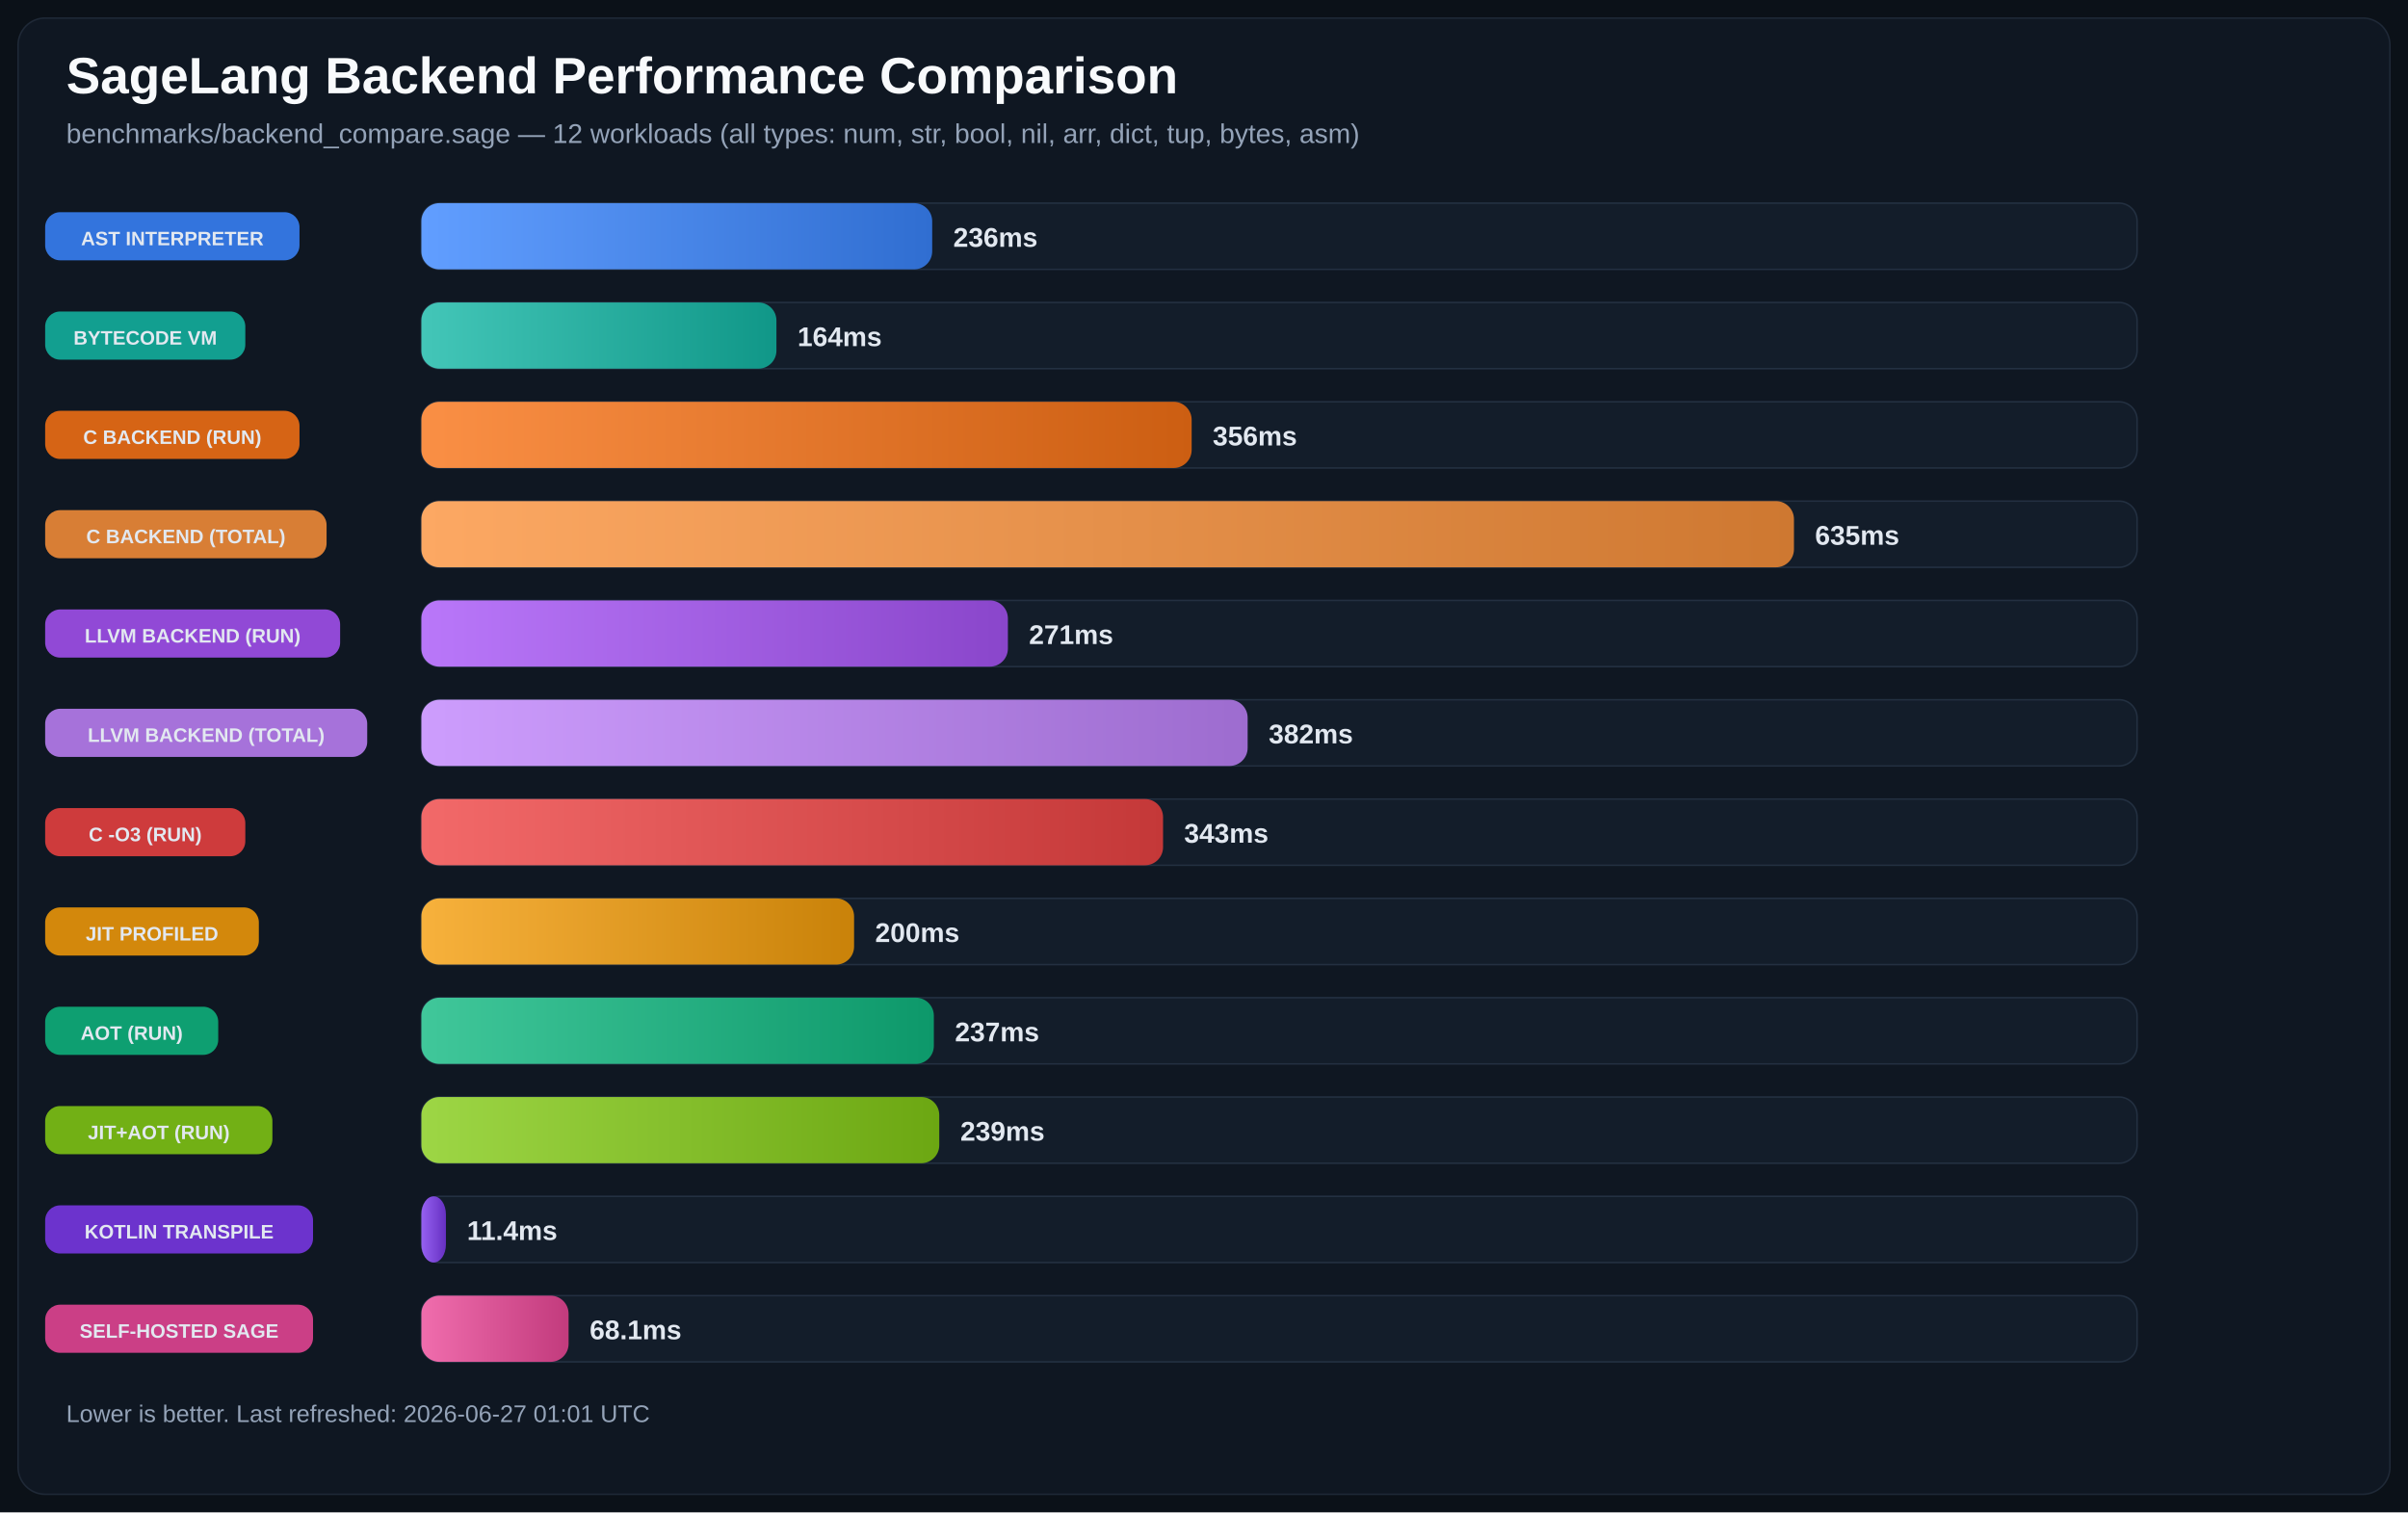
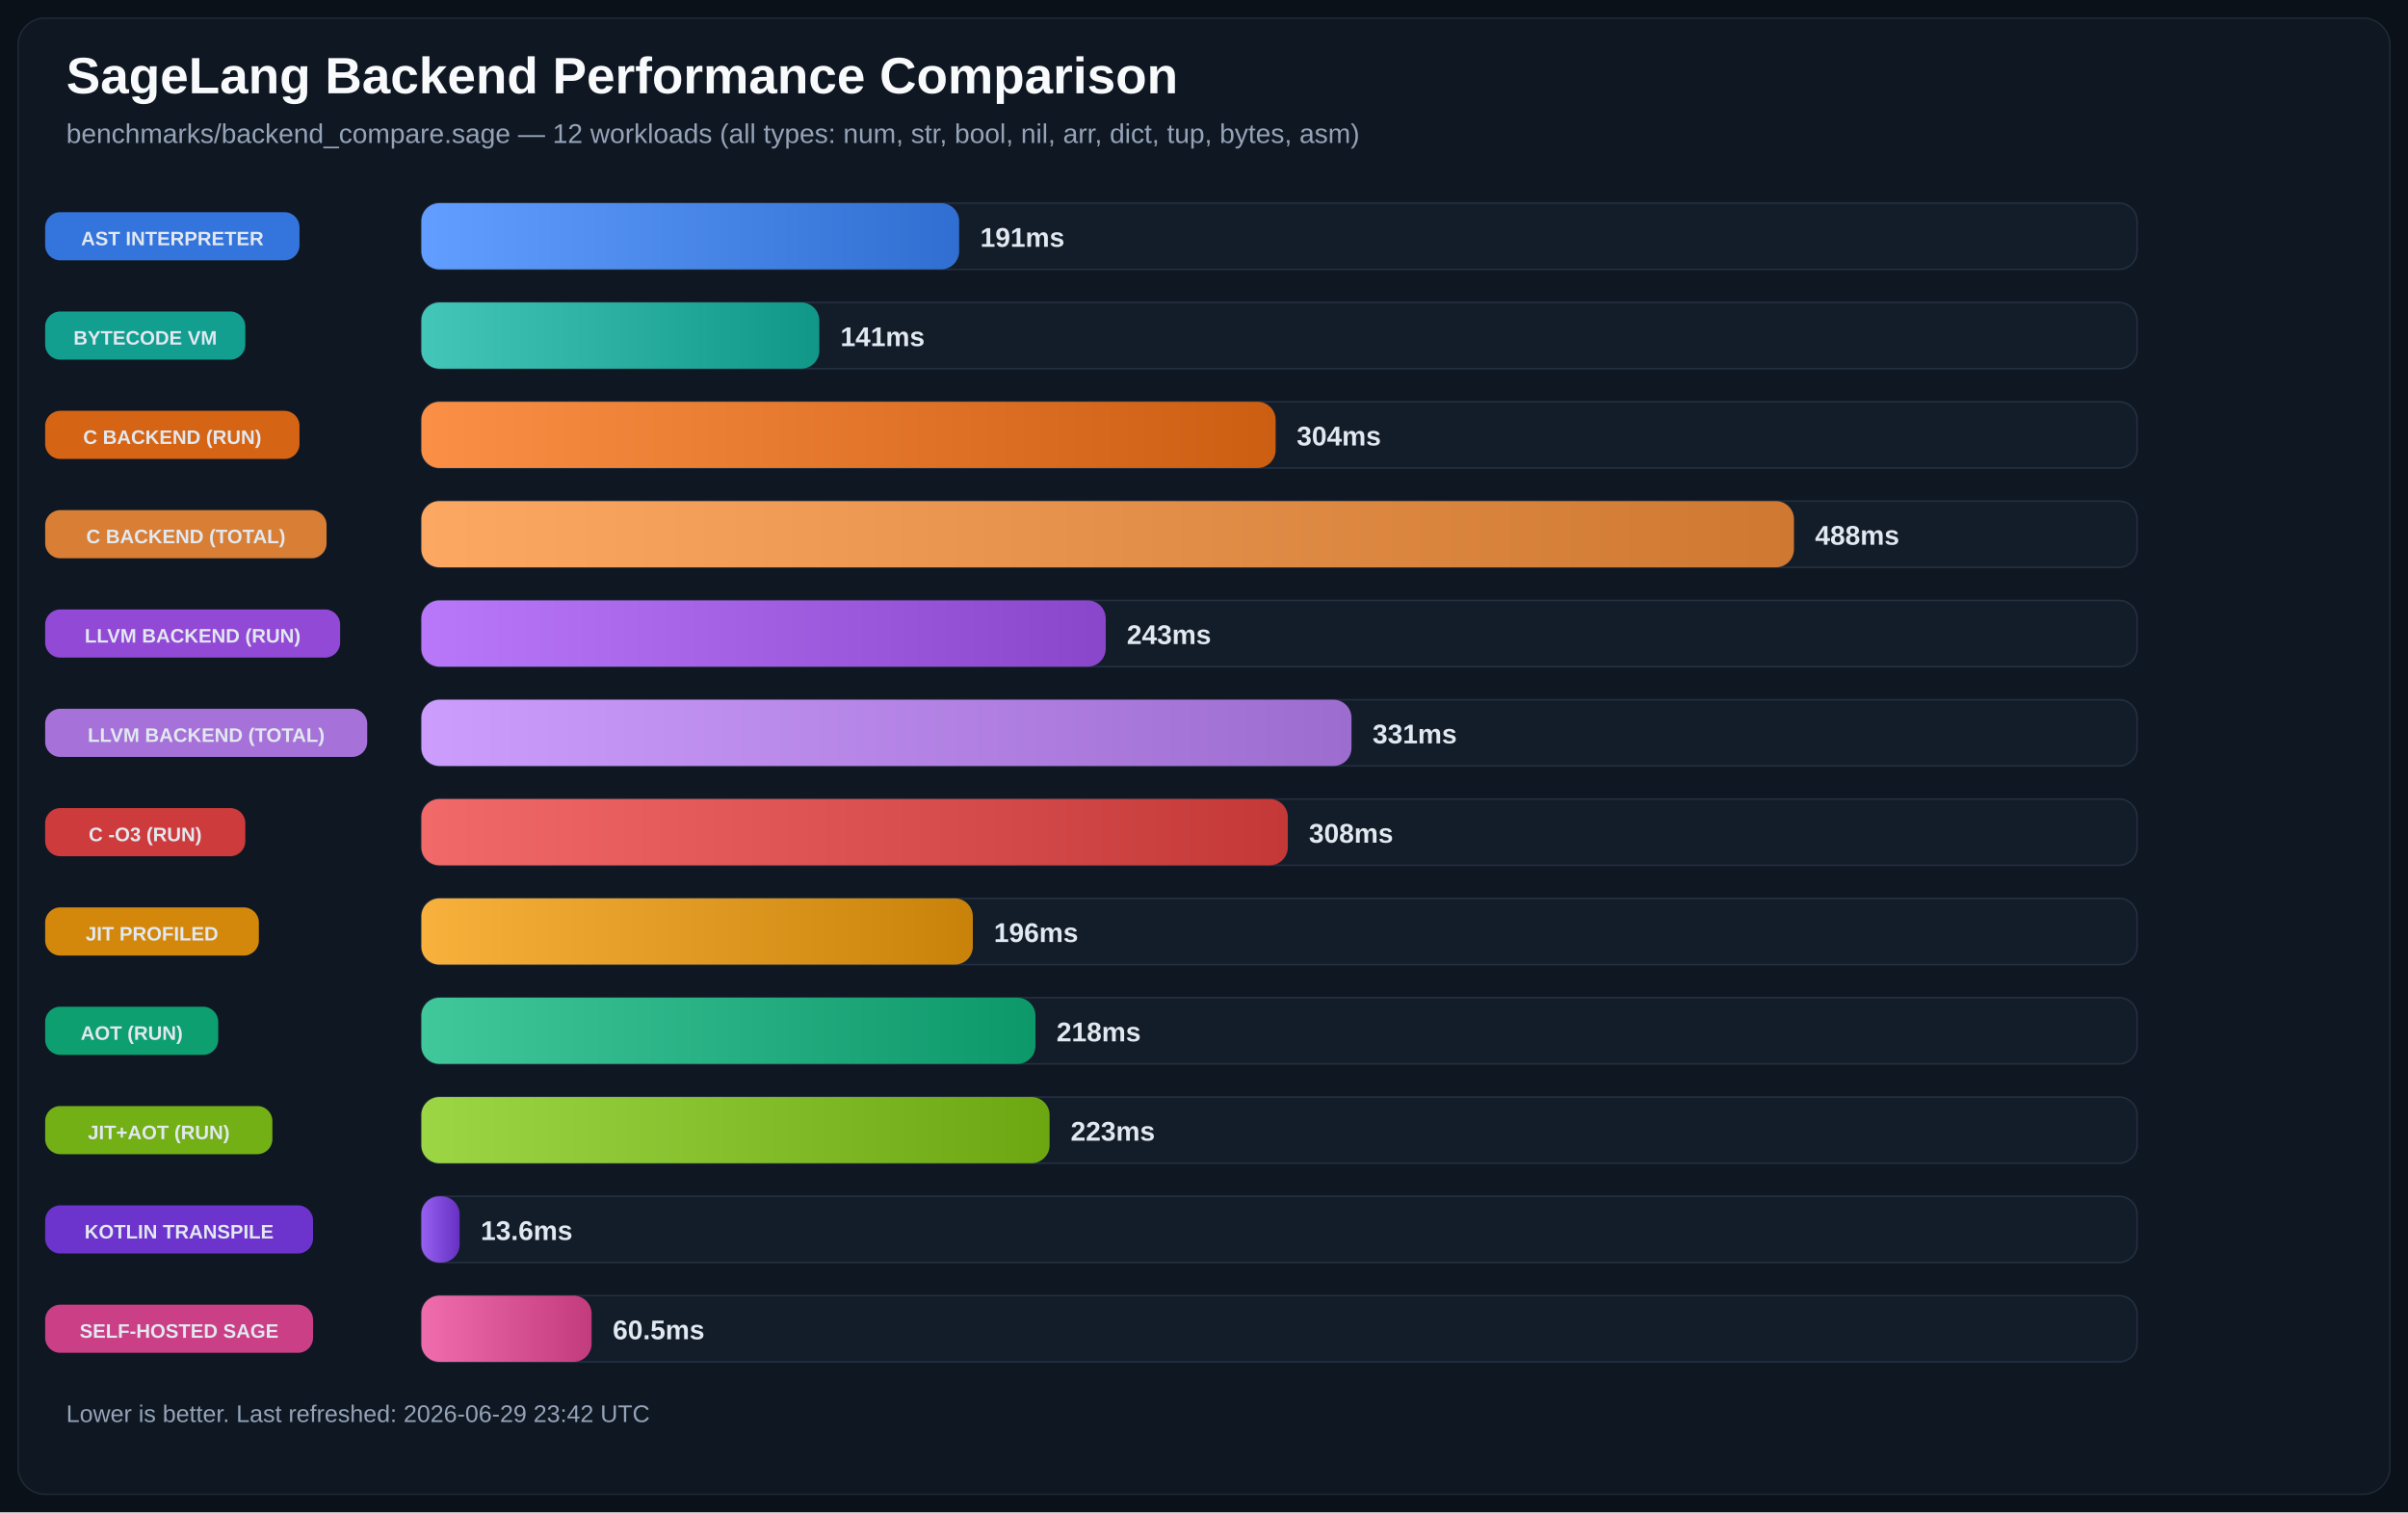
<svg xmlns="http://www.w3.org/2000/svg" width="1600" height="1005" viewBox="0 0 1600 1005" role="img">
  <defs>
    <linearGradient id="bg-0" x1="0%" y1="0%" x2="100%" y2="0%">
      <stop offset="0%" stop-color="#619EFF" />
      <stop offset="100%" stop-color="#306ED1" />
    </linearGradient>
    <linearGradient id="bg-1" x1="0%" y1="0%" x2="100%" y2="0%">
      <stop offset="0%" stop-color="#43C6B8" />
      <stop offset="100%" stop-color="#109788" />
    </linearGradient>
    <linearGradient id="bg-2" x1="0%" y1="0%" x2="100%" y2="0%">
      <stop offset="0%" stop-color="#FA8F45" />
      <stop offset="100%" stop-color="#CC5E12" />
    </linearGradient>
    <linearGradient id="bg-3" x1="0%" y1="0%" x2="100%" y2="0%">
      <stop offset="0%" stop-color="#FCA863" />
      <stop offset="100%" stop-color="#CE7831" />
    </linearGradient>
    <linearGradient id="bg-4" x1="0%" y1="0%" x2="100%" y2="0%">
      <stop offset="0%" stop-color="#B977F9" />
      <stop offset="100%" stop-color="#8A46CB" />
    </linearGradient>
    <linearGradient id="bg-5" x1="0%" y1="0%" x2="100%" y2="0%">
      <stop offset="0%" stop-color="#CD9DFD" />
      <stop offset="100%" stop-color="#9D6CCF" />
    </linearGradient>
    <linearGradient id="bg-6" x1="0%" y1="0%" x2="100%" y2="0%">
      <stop offset="0%" stop-color="#F26969" />
      <stop offset="100%" stop-color="#C43838" />
    </linearGradient>
    <linearGradient id="bg-7" x1="0%" y1="0%" x2="100%" y2="0%">
      <stop offset="0%" stop-color="#F7B13C" />
      <stop offset="100%" stop-color="#C98209" />
    </linearGradient>
    <linearGradient id="bg-8" x1="0%" y1="0%" x2="100%" y2="0%">
      <stop offset="0%" stop-color="#40C79A" />
      <stop offset="100%" stop-color="#0D986A" />
    </linearGradient>
    <linearGradient id="bg-9" x1="0%" y1="0%" x2="100%" y2="0%">
      <stop offset="0%" stop-color="#9DD645" />
      <stop offset="100%" stop-color="#6CA712" />
    </linearGradient>
    <linearGradient id="bg-10" x1="0%" y1="0%" x2="100%" y2="0%">
      <stop offset="0%" stop-color="#9661F1" />
      <stop offset="100%" stop-color="#6630C2" />
    </linearGradient>
    <linearGradient id="bg-11" x1="0%" y1="0%" x2="100%" y2="0%">
      <stop offset="0%" stop-color="#F06DAD" />
      <stop offset="100%" stop-color="#C23B7D" />
    </linearGradient>
  </defs>
  <rect width="100%" height="100%" fill="#0B1118" />
  <rect x="12" y="12" width="1576" height="981" rx="18" fill="#0F1722" stroke="#1F2937" />
  <text x="44" y="62" fill="#F8FAFC" font-size="34" font-family="Segoe UI, Arial, sans-serif" font-weight="700">SageLang Backend Performance Comparison</text>
  <text x="44" y="95" fill="#94A3B8" font-size="18" font-family="Segoe UI, Arial, sans-serif">benchmarks/backend_compare.sage — 12 workloads (all types: num, str, bool, nil, arr, dict, tup, bytes, asm)</text>
  <rect x="30" y="141.0" width="169" height="32" rx="10" fill="#3479E6" opacity="0.95" />
  <text x="114.5" y="163.0" text-anchor="middle" fill="#E2E8F0" font-size="13" font-family="Segoe UI, Arial, sans-serif" font-weight="700">AST INTERPRETER</text>
  <rect x="280" y="135" width="1140" height="44" rx="12" fill="#131D2A" stroke="#233041" />
-   <rect x="280" y="135" width="339.4" height="44" rx="12" fill="url(#bg-0)" />
-   <text x="633.4" y="164.0" text-anchor="start" fill="#E2E8F0" font-size="18" font-family="Segoe UI, Arial, sans-serif" font-weight="700">236ms</text>
+   <rect x="280" y="135" width="357.3" height="44" rx="12" fill="url(#bg-0)" />
+   <text x="651.3" y="164.0" text-anchor="start" fill="#E2E8F0" font-size="18" font-family="Segoe UI, Arial, sans-serif" font-weight="700">191ms</text>
  <rect x="30" y="207.0" width="133" height="32" rx="10" fill="#12A695" opacity="0.95" />
  <text x="96.5" y="229.0" text-anchor="middle" fill="#E2E8F0" font-size="13" font-family="Segoe UI, Arial, sans-serif" font-weight="700">BYTECODE VM</text>
  <rect x="280" y="201" width="1140" height="44" rx="12" fill="#131D2A" stroke="#233041" />
-   <rect x="280" y="201" width="235.9" height="44" rx="12" fill="url(#bg-1)" />
-   <text x="529.9" y="230.0" text-anchor="start" fill="#E2E8F0" font-size="18" font-family="Segoe UI, Arial, sans-serif" font-weight="700">164ms</text>
+   <rect x="280" y="201" width="264.4" height="44" rx="12" fill="url(#bg-1)" />
+   <text x="558.4" y="230.0" text-anchor="start" fill="#E2E8F0" font-size="18" font-family="Segoe UI, Arial, sans-serif" font-weight="700">141ms</text>
  <rect x="30" y="273.0" width="169" height="32" rx="10" fill="#E06814" opacity="0.95" />
  <text x="114.5" y="295.0" text-anchor="middle" fill="#E2E8F0" font-size="13" font-family="Segoe UI, Arial, sans-serif" font-weight="700">C BACKEND (RUN)</text>
  <rect x="280" y="267" width="1140" height="44" rx="12" fill="#131D2A" stroke="#233041" />
-   <rect x="280" y="267" width="511.8" height="44" rx="12" fill="url(#bg-2)" />
-   <text x="805.8" y="296.0" text-anchor="start" fill="#E2E8F0" font-size="18" font-family="Segoe UI, Arial, sans-serif" font-weight="700">356ms</text>
+   <rect x="280" y="267" width="567.6" height="44" rx="12" fill="url(#bg-2)" />
+   <text x="861.6" y="296.0" text-anchor="start" fill="#E2E8F0" font-size="18" font-family="Segoe UI, Arial, sans-serif" font-weight="700">304ms</text>
  <rect x="30" y="339.0" width="187" height="32" rx="10" fill="#E28336" opacity="0.95" />
  <text x="123.5" y="361.0" text-anchor="middle" fill="#E2E8F0" font-size="13" font-family="Segoe UI, Arial, sans-serif" font-weight="700">C BACKEND (TOTAL)</text>
  <rect x="280" y="333" width="1140" height="44" rx="12" fill="#131D2A" stroke="#233041" />
  <rect x="280" y="333" width="912.0" height="44" rx="12" fill="url(#bg-3)" />
-   <text x="1206.0" y="362.0" text-anchor="start" fill="#E2E8F0" font-size="18" font-family="Segoe UI, Arial, sans-serif" font-weight="700">635ms</text>
+   <text x="1206.0" y="362.0" text-anchor="start" fill="#E2E8F0" font-size="18" font-family="Segoe UI, Arial, sans-serif" font-weight="700">488ms</text>
  <rect x="30" y="405.0" width="196" height="32" rx="10" fill="#974CDE" opacity="0.95" />
  <text x="128.0" y="427.0" text-anchor="middle" fill="#E2E8F0" font-size="13" font-family="Segoe UI, Arial, sans-serif" font-weight="700">LLVM BACKEND (RUN)</text>
  <rect x="280" y="399" width="1140" height="44" rx="12" fill="#131D2A" stroke="#233041" />
-   <rect x="280" y="399" width="389.7" height="44" rx="12" fill="url(#bg-4)" />
-   <text x="683.7" y="428.0" text-anchor="start" fill="#E2E8F0" font-size="18" font-family="Segoe UI, Arial, sans-serif" font-weight="700">271ms</text>
+   <rect x="280" y="399" width="454.7" height="44" rx="12" fill="url(#bg-4)" />
+   <text x="748.7" y="428.0" text-anchor="start" fill="#E2E8F0" font-size="18" font-family="Segoe UI, Arial, sans-serif" font-weight="700">243ms</text>
  <rect x="30" y="471.0" width="214" height="32" rx="10" fill="#AD77E3" opacity="0.95" />
  <text x="137.0" y="493.0" text-anchor="middle" fill="#E2E8F0" font-size="13" font-family="Segoe UI, Arial, sans-serif" font-weight="700">LLVM BACKEND (TOTAL)</text>
  <rect x="280" y="465" width="1140" height="44" rx="12" fill="#131D2A" stroke="#233041" />
-   <rect x="280" y="465" width="549.0" height="44" rx="12" fill="url(#bg-5)" />
-   <text x="843.0" y="494.0" text-anchor="start" fill="#E2E8F0" font-size="18" font-family="Segoe UI, Arial, sans-serif" font-weight="700">382ms</text>
+   <rect x="280" y="465" width="618.0" height="44" rx="12" fill="url(#bg-5)" />
+   <text x="912.0" y="494.0" text-anchor="start" fill="#E2E8F0" font-size="18" font-family="Segoe UI, Arial, sans-serif" font-weight="700">331ms</text>
  <rect x="30" y="537.0" width="133" height="32" rx="10" fill="#D73D3D" opacity="0.95" />
  <text x="96.5" y="559.0" text-anchor="middle" fill="#E2E8F0" font-size="13" font-family="Segoe UI, Arial, sans-serif" font-weight="700">C -O3 (RUN)</text>
  <rect x="280" y="531" width="1140" height="44" rx="12" fill="#131D2A" stroke="#233041" />
-   <rect x="280" y="531" width="492.8" height="44" rx="12" fill="url(#bg-6)" />
-   <text x="786.8" y="560.0" text-anchor="start" fill="#E2E8F0" font-size="18" font-family="Segoe UI, Arial, sans-serif" font-weight="700">343ms</text>
+   <rect x="280" y="531" width="575.7" height="44" rx="12" fill="url(#bg-6)" />
+   <text x="869.7" y="560.0" text-anchor="start" fill="#E2E8F0" font-size="18" font-family="Segoe UI, Arial, sans-serif" font-weight="700">308ms</text>
  <rect x="30" y="603.0" width="142" height="32" rx="10" fill="#DC8E0A" opacity="0.95" />
  <text x="101.0" y="625.0" text-anchor="middle" fill="#E2E8F0" font-size="13" font-family="Segoe UI, Arial, sans-serif" font-weight="700">JIT PROFILED</text>
  <rect x="280" y="597" width="1140" height="44" rx="12" fill="#131D2A" stroke="#233041" />
-   <rect x="280" y="597" width="287.5" height="44" rx="12" fill="url(#bg-7)" />
-   <text x="581.5" y="626.0" text-anchor="start" fill="#E2E8F0" font-size="18" font-family="Segoe UI, Arial, sans-serif" font-weight="700">200ms</text>
+   <rect x="280" y="597" width="366.4" height="44" rx="12" fill="url(#bg-7)" />
+   <text x="660.4" y="626.0" text-anchor="start" fill="#E2E8F0" font-size="18" font-family="Segoe UI, Arial, sans-serif" font-weight="700">196ms</text>
  <rect x="30" y="669.0" width="115" height="32" rx="10" fill="#0EA674" opacity="0.95" />
  <text x="87.5" y="691.0" text-anchor="middle" fill="#E2E8F0" font-size="13" font-family="Segoe UI, Arial, sans-serif" font-weight="700">AOT (RUN)</text>
  <rect x="280" y="663" width="1140" height="44" rx="12" fill="#131D2A" stroke="#233041" />
-   <rect x="280" y="663" width="340.5" height="44" rx="12" fill="url(#bg-8)" />
-   <text x="634.5" y="692.0" text-anchor="start" fill="#E2E8F0" font-size="18" font-family="Segoe UI, Arial, sans-serif" font-weight="700">237ms</text>
+   <rect x="280" y="663" width="408.0" height="44" rx="12" fill="url(#bg-8)" />
+   <text x="702.0" y="692.0" text-anchor="start" fill="#E2E8F0" font-size="18" font-family="Segoe UI, Arial, sans-serif" font-weight="700">218ms</text>
  <rect x="30" y="735.0" width="151" height="32" rx="10" fill="#77B814" opacity="0.95" />
  <text x="105.5" y="757.0" text-anchor="middle" fill="#E2E8F0" font-size="13" font-family="Segoe UI, Arial, sans-serif" font-weight="700">JIT+AOT (RUN)</text>
  <rect x="280" y="729" width="1140" height="44" rx="12" fill="#131D2A" stroke="#233041" />
-   <rect x="280" y="729" width="344.1" height="44" rx="12" fill="url(#bg-9)" />
-   <text x="638.1" y="758.0" text-anchor="start" fill="#E2E8F0" font-size="18" font-family="Segoe UI, Arial, sans-serif" font-weight="700">239ms</text>
+   <rect x="280" y="729" width="417.4" height="44" rx="12" fill="url(#bg-9)" />
+   <text x="711.4" y="758.0" text-anchor="start" fill="#E2E8F0" font-size="18" font-family="Segoe UI, Arial, sans-serif" font-weight="700">223ms</text>
  <rect x="30" y="801.0" width="178" height="32" rx="10" fill="#7034D5" opacity="0.95" />
  <text x="119.0" y="823.0" text-anchor="middle" fill="#E2E8F0" font-size="13" font-family="Segoe UI, Arial, sans-serif" font-weight="700">KOTLIN TRANSPILE</text>
  <rect x="280" y="795" width="1140" height="44" rx="12" fill="#131D2A" stroke="#233041" />
-   <rect x="280" y="795" width="16.3" height="44" rx="12" fill="url(#bg-10)" />
-   <text x="310.3" y="824.0" text-anchor="start" fill="#E2E8F0" font-size="18" font-family="Segoe UI, Arial, sans-serif" font-weight="700">11.4ms</text>
+   <rect x="280" y="795" width="25.4" height="44" rx="12" fill="url(#bg-10)" />
+   <text x="319.4" y="824.0" text-anchor="start" fill="#E2E8F0" font-size="18" font-family="Segoe UI, Arial, sans-serif" font-weight="700">13.6ms</text>
  <rect x="30" y="867.0" width="178" height="32" rx="10" fill="#D4418A" opacity="0.95" />
  <text x="119.0" y="889.0" text-anchor="middle" fill="#E2E8F0" font-size="13" font-family="Segoe UI, Arial, sans-serif" font-weight="700">SELF-HOSTED SAGE</text>
  <rect x="280" y="861" width="1140" height="44" rx="12" fill="#131D2A" stroke="#233041" />
-   <rect x="280" y="861" width="97.8" height="44" rx="12" fill="url(#bg-11)" />
-   <text x="391.8" y="890.0" text-anchor="start" fill="#E2E8F0" font-size="18" font-family="Segoe UI, Arial, sans-serif" font-weight="700">68.1ms</text>
-   <text x="44" y="945" fill="#94A3B8" font-size="16" font-family="Segoe UI, Arial, sans-serif">Lower is better. Last refreshed: 2026-06-27 01:01 UTC</text>
+   <rect x="280" y="861" width="113.1" height="44" rx="12" fill="url(#bg-11)" />
+   <text x="407.1" y="890.0" text-anchor="start" fill="#E2E8F0" font-size="18" font-family="Segoe UI, Arial, sans-serif" font-weight="700">60.5ms</text>
+   <text x="44" y="945" fill="#94A3B8" font-size="16" font-family="Segoe UI, Arial, sans-serif">Lower is better. Last refreshed: 2026-06-29 23:42 UTC</text>
</svg>
